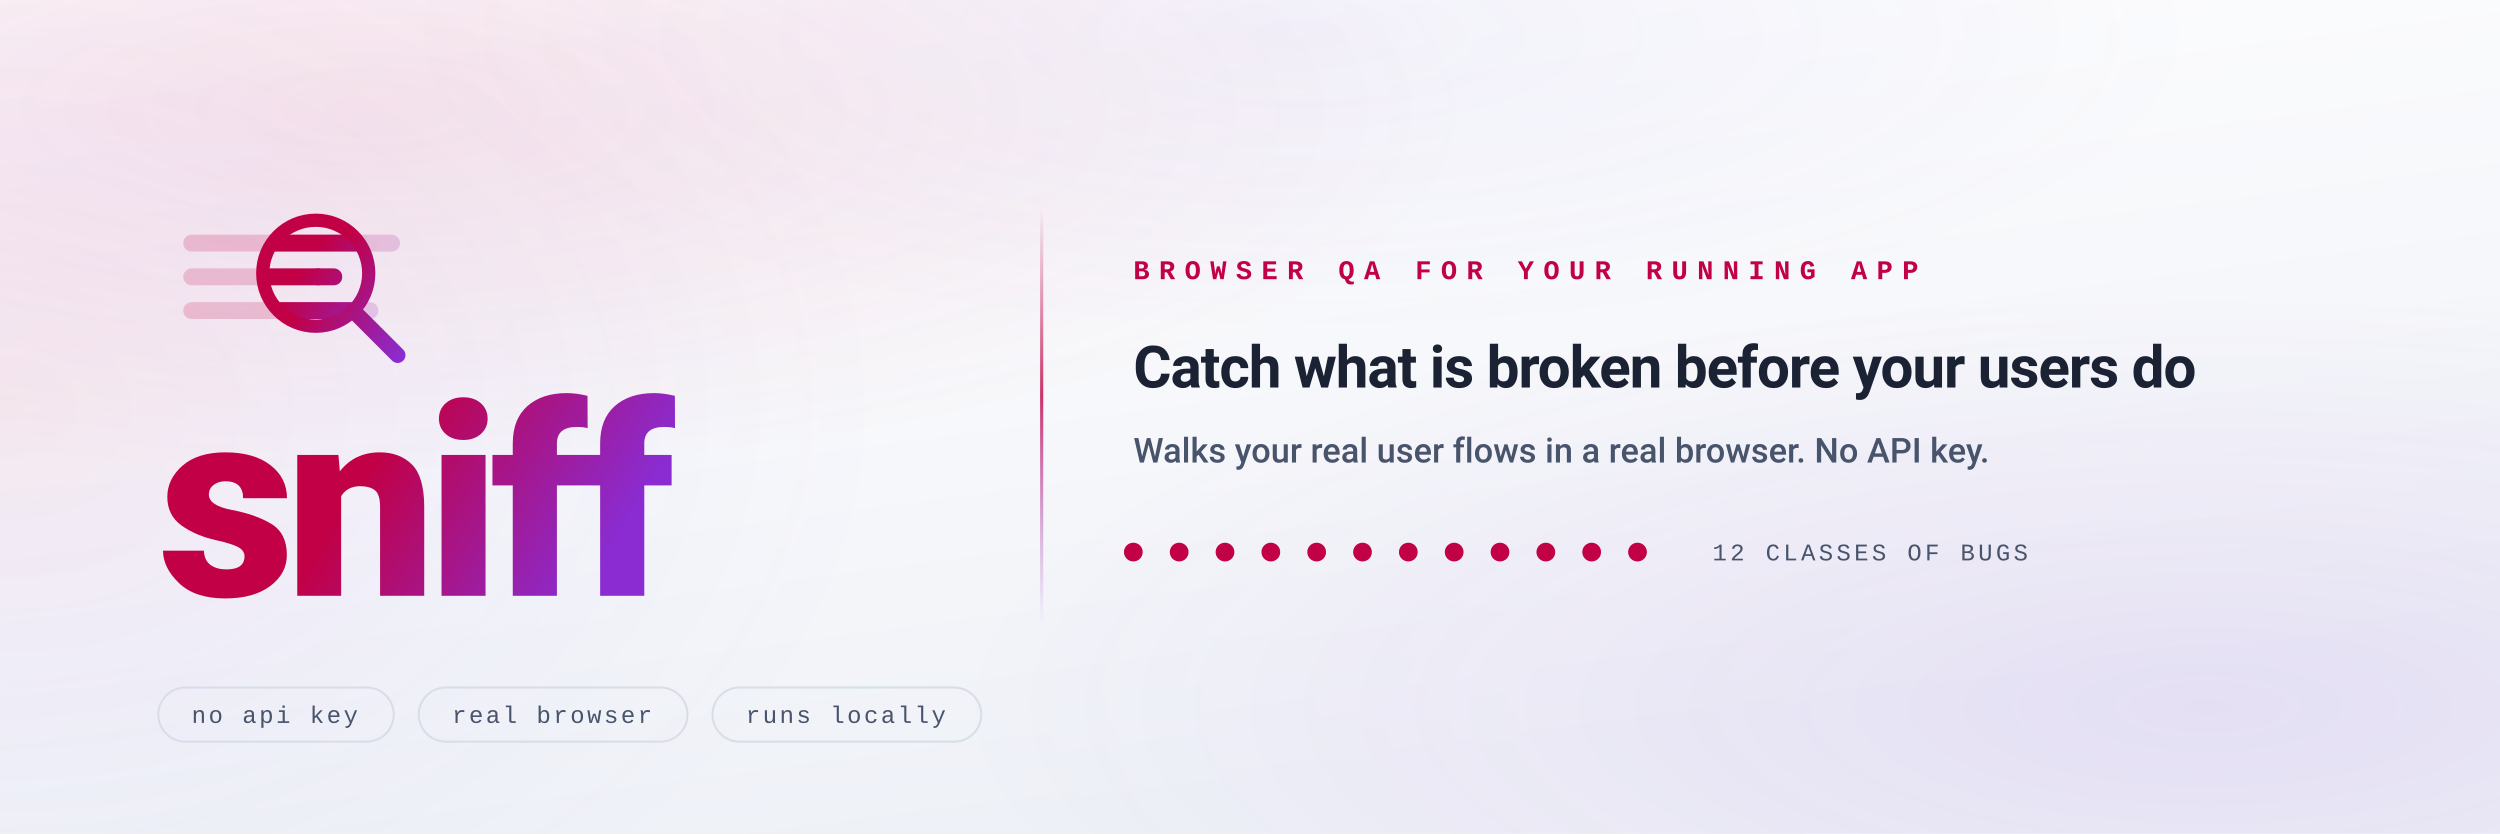
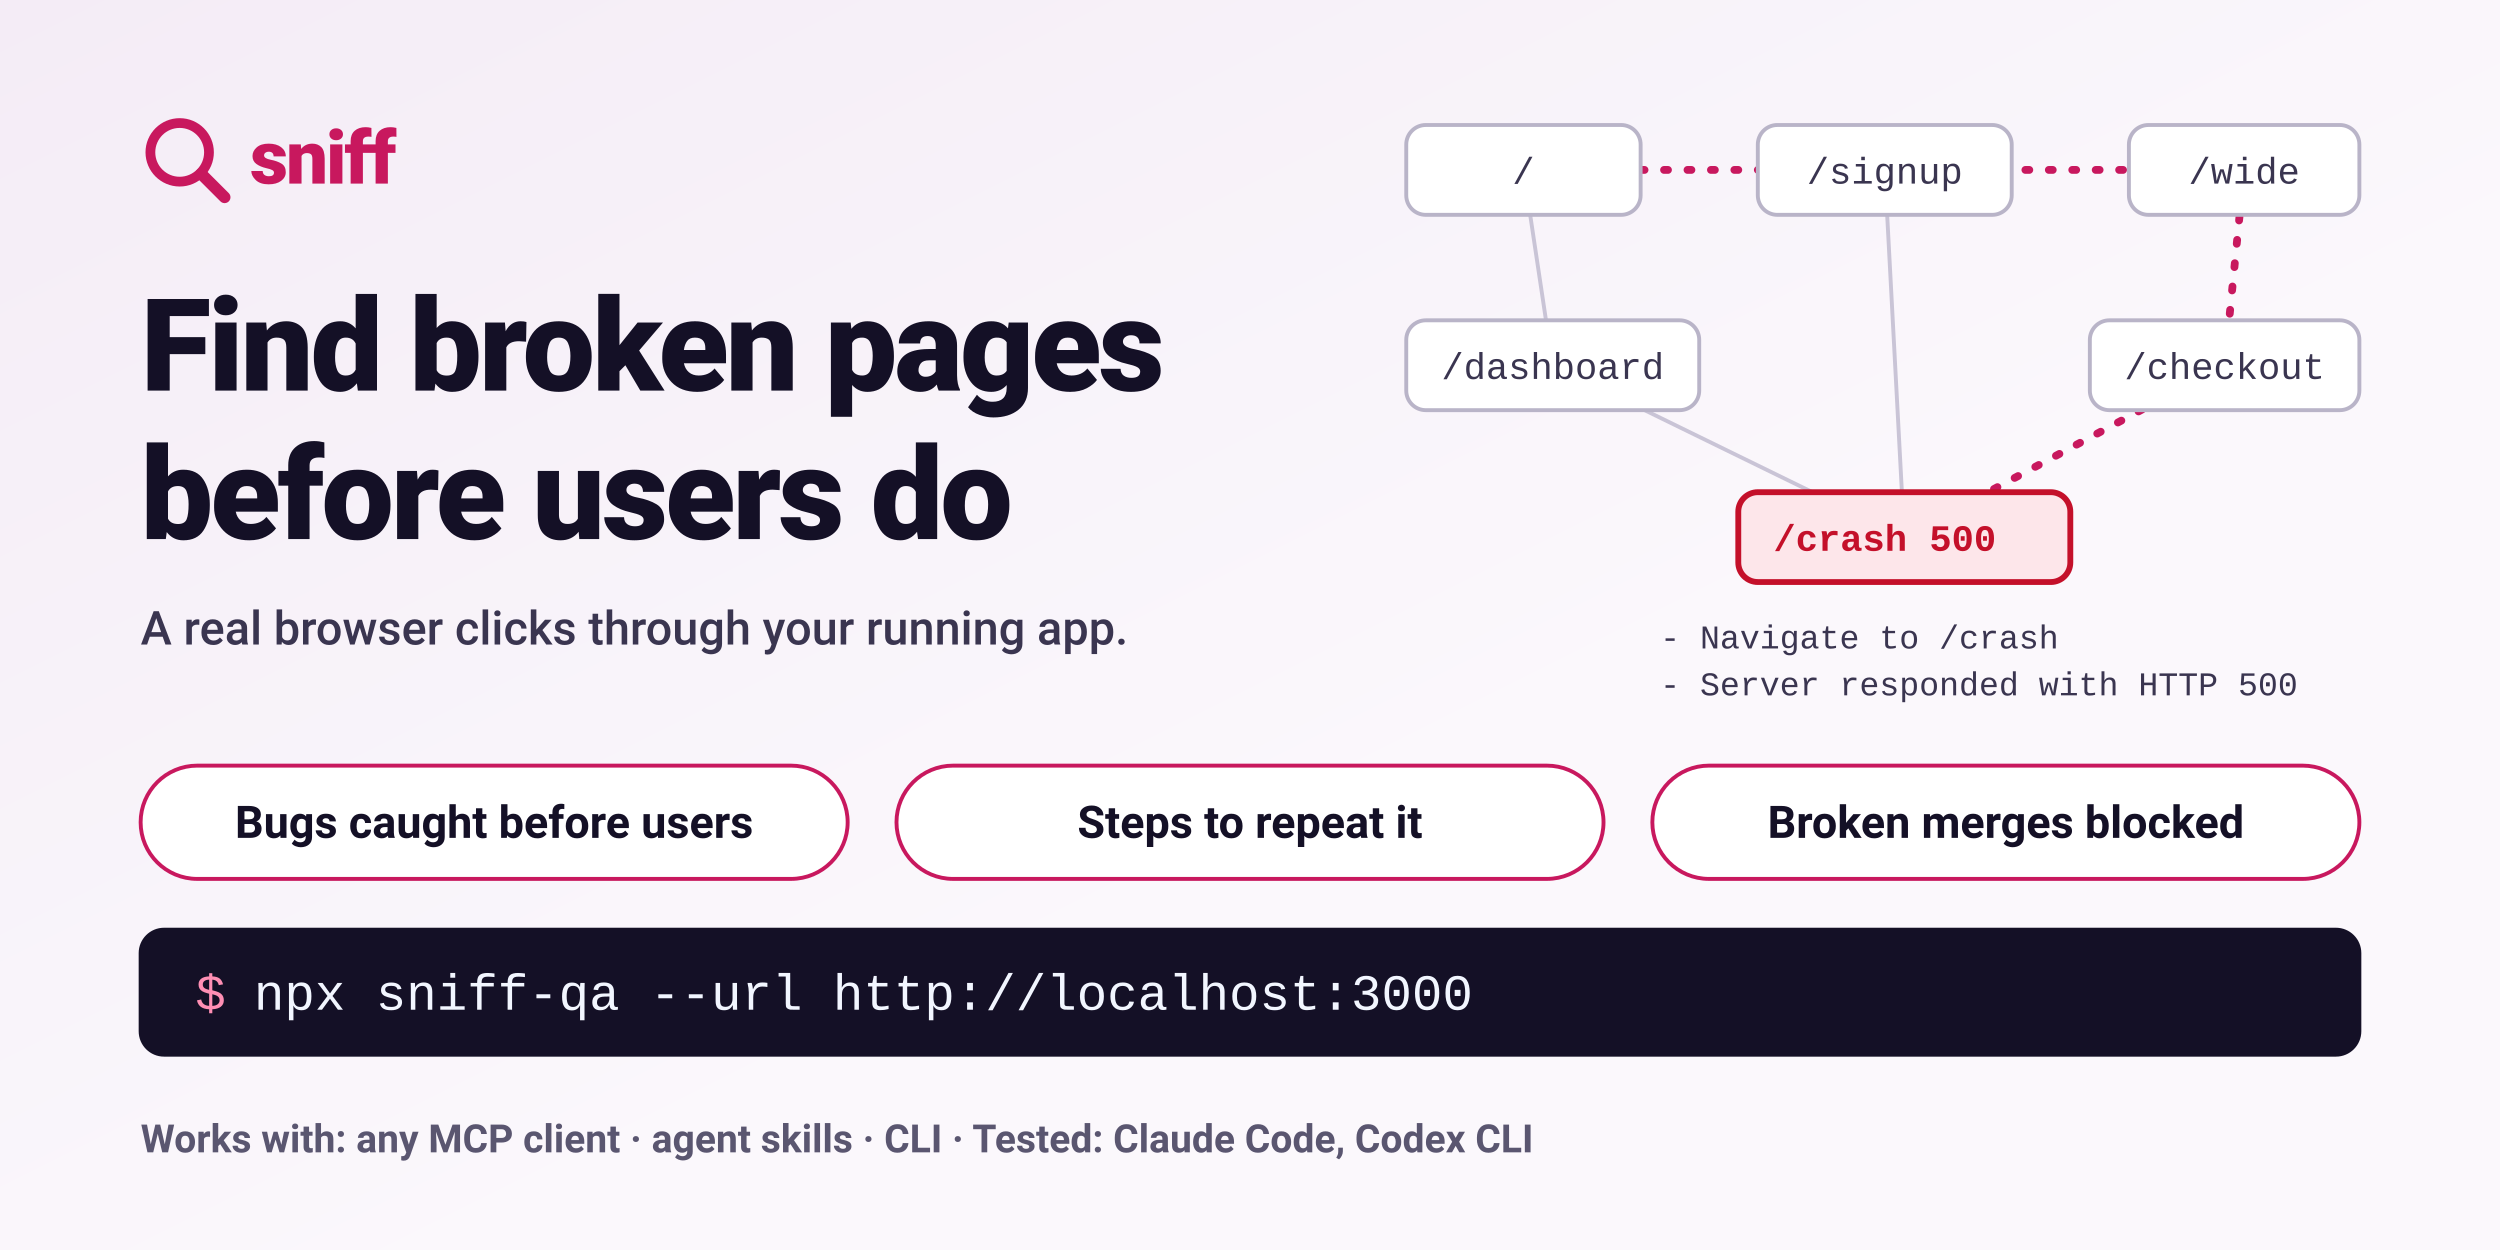
- <svg xmlns="http://www.w3.org/2000/svg" viewBox="0 0 1200 400" fill="none" role="img" aria-label="sniff, browser QA for your running app: catch what is broken before your users do">
+ <svg xmlns="http://www.w3.org/2000/svg" viewBox="0 0 1280 640" width="1280" height="640" role="img" aria-label="sniff. Find broken pages before users do. A map of app pages: the browser walk reaches /crash, which returns HTTP 500, with its two repro steps. Bugs caught before users, steps to repeat it, broken merges blocked. Command: npx sniff-qa --url http://localhost:3000. Works with any MCP client, agent skills and the CLI.">
  <defs>
-     <linearGradient id="sf-ground" x1="0" y1="0" x2="0.4" y2="1">
-       <stop offset="0%" stop-color="#FFFFFF" />
-       <stop offset="55%" stop-color="#F7F8FB" />
-       <stop offset="100%" stop-color="#EEF1F7" />
-     </linearGradient>
-     <radialGradient id="sf-bloomA" cx="0.15" cy="0.13" r="0.44">
-       <stop offset="0%" stop-color="#C10045" stop-opacity="0.10" />
-       <stop offset="100%" stop-color="#C10045" stop-opacity="0" />
-     </radialGradient>
-     <radialGradient id="sf-bloomB" cx="0.88" cy="0.85" r="0.50">
-       <stop offset="0%" stop-color="#8A2CD1" stop-opacity="0.09" />
-       <stop offset="100%" stop-color="#8A2CD1" stop-opacity="0" />
-     </radialGradient>
-     <radialGradient id="sf-bloomC" cx="0.52" cy="0.04" r="0.36">
-       <stop offset="0%" stop-color="#5D4BD1" stop-opacity="0.06" />
-       <stop offset="100%" stop-color="#5D4BD1" stop-opacity="0" />
-     </radialGradient>
-     <radialGradient id="sf-wash" cx="0.5" cy="0.5" r="0.5">
-       <stop offset="0%" stop-color="#C10045" stop-opacity="0.07" />
-       <stop offset="42%" stop-color="#8A2CD1" stop-opacity="0.043" />
-       <stop offset="76%" stop-color="#5D4BD1" stop-opacity="0.016" />
-       <stop offset="100%" stop-color="#5D4BD1" stop-opacity="0" />
-     </radialGradient>
-     <clipPath id="sf-frame">
-       <rect width="1200" height="400" />
-     </clipPath>
-     <linearGradient id="sf-rule" gradientUnits="userSpaceOnUse" x1="500" y1="100" x2="500" y2="300">
-       <stop offset="0%" stop-color="#C10045" stop-opacity="0" />
-       <stop offset="45%" stop-color="#C10045" stop-opacity="0.8" />
-       <stop offset="100%" stop-color="#8A2CD1" stop-opacity="0" />
-     </linearGradient>
-     <linearGradient id="sf-ink" gradientUnits="userSpaceOnUse" x1="40" y1="88" x2="200" y2="200">
-       <stop class="sfk1" offset="0%" stop-color="#C10045" />
-       <stop class="sfk2" offset="52%" stop-color="#C10045" />
-       <stop class="sfk3" offset="100%" stop-color="#8A2CD1" />
-     </linearGradient>
-     <clipPath id="sf-lens" clipPathUnits="userSpaceOnUse">
-       <circle cx="128" cy="130" r="41" />
-     </clipPath>
-     <linearGradient id="sf-word" x1="0" y1="0" x2="1" y2="0.25">
-       <stop class="sfk1" offset="0%" stop-color="#C10045" />
-       <stop class="sfk2" offset="46%" stop-color="#C10045" />
-       <stop class="sfk3" offset="100%" stop-color="#8A2CD1" />
+     <linearGradient id="bg" x1="0" y1="0" x2="1" y2="1">
+       <stop offset="0%" stop-color="#F4ECF6" />
+       <stop offset="60%" stop-color="#FBF8FC" />
    </linearGradient>
  </defs>
  <style>
-     .disp { font-family: system-ui, -apple-system, 'Segoe UI', Roboto, 'Helvetica Neue', Arial, sans-serif; }
+     .sans { font-family: system-ui, -apple-system, 'Segoe UI', Roboto, 'Helvetica Neue', Arial, sans-serif; }
    .mono { font-family: ui-monospace, SFMono-Regular, 'SF Mono', Menlo, Consolas, 'Liberation Mono', monospace; }
-     .eyebrow { font-size: 13px; font-weight: 600; letter-spacing: 4.5px; fill: #C10045; }
-     .head    { font-size: 28px; font-weight: 700; fill: #1A2233; letter-spacing: -0.5px; }
-     .sub     { font-size: 16.5px; font-weight: 500; fill: #48546B; }
-     .tag     { font-size: 11.5px; letter-spacing: 1.6px; fill: #48546B; }
-     .chip    { font-size: 11.5px; letter-spacing: 1.2px; fill: #48546B; }
-     @keyframes sf-breathe { 0%,100% { opacity:0.72; } 50% { opacity:1; } }
-     .sfbloom { animation: sf-breathe 11s ease-in-out infinite; }
-     @keyframes sf-sweep { 0% { transform: translateX(-360px); } 100% { transform: translateX(1560px); } }
-     .sfwash { animation: sf-sweep 17s cubic-bezier(.5,0,.5,1) infinite; }
-     @keyframes sf-pip { 0%,100% { opacity: 0.5; } 50% { opacity: 1; } }
-     .sfp1 { animation: sf-pip 5s ease-in-out infinite 0.0s; }
-     .sfp2 { animation: sf-pip 5s ease-in-out infinite 0.35s; }
-     .sfp3 { animation: sf-pip 5s ease-in-out infinite 0.7s; }
-     .sfp4 { animation: sf-pip 5s ease-in-out infinite 1.05s; }
-     .sfp5 { animation: sf-pip 5s ease-in-out infinite 1.4s; }
-     .sfp6 { animation: sf-pip 5s ease-in-out infinite 1.75s; }
-     .sfp7 { animation: sf-pip 5s ease-in-out infinite 2.1s; }
-     .sfp8 { animation: sf-pip 5s ease-in-out infinite 2.45s; }
-     .sfp9 { animation: sf-pip 5s ease-in-out infinite 2.8s; }
-     .sfp10 { animation: sf-pip 5s ease-in-out infinite 3.15s; }
-     .sfp11 { animation: sf-pip 5s ease-in-out infinite 3.5s; }
-     .sfp12 { animation: sf-pip 5s ease-in-out infinite 3.85s; }
-     @keyframes sf-scan { 0%,100% { transform: translateX(-48px); } 50% { transform: translateX(48px); } }
-     @keyframes sf-scani { 0%,100% { transform: translateX(48px); } 50% { transform: translateX(-48px); } }
-     /* base transform parks the lens over the flagged row, so the resting frame is the
-        "found it" state rather than an arbitrary point of the sweep */
-     .sfscan  { transform: translateX(20px);  animation: sf-scan 7s ease-in-out infinite; }
-     .sfscani { transform: translateX(-20px); animation: sf-scani 7s ease-in-out infinite; }
-     @keyframes sf-flare { 0%,100% { opacity: 0.45; } 50% { opacity: 1; } }
-     .sfflare { animation: sf-flare 3.5s ease-in-out infinite; }
-     @keyframes sf-k1 { 0%,100% { stop-color:#C10045; } 50% { stop-color:#8A2CD1; } }
-     @keyframes sf-k2 { 0%,100% { stop-color:#C10045; } 50% { stop-color:#C10045; } }
-     @keyframes sf-k3 { 0%,100% { stop-color:#8A2CD1; } 50% { stop-color:#5D4BD1; } }
-     .sfk1 { animation: sf-k1 14s ease-in-out infinite; }
-     .sfk2 { animation: sf-k2 14s ease-in-out infinite; }
-     .sfk3 { animation: sf-k3 14s ease-in-out infinite; }
-     @media (prefers-reduced-motion: reduce) { * { animation: none !important; } }
  </style>
-   <rect width="1200" height="400" fill="url(#sf-ground)" />
-   <g class="sfbloom">
-     <rect width="1200" height="400" fill="url(#sf-bloomA)" />
-     <rect width="1200" height="400" fill="url(#sf-bloomB)" />
-     <rect width="1200" height="400" fill="url(#sf-bloomC)" />
+   <rect width="1280" height="640" fill="url(#bg)" />
+   <g transform="translate(72,58)">
+     <circle cx="20" cy="20" r="15" fill="none" stroke="#C8185E" stroke-width="5" />
+     <line x1="31" y1="31" x2="43" y2="43" stroke="#C8185E" stroke-width="6" stroke-linecap="round" />
  </g>
-   <g clip-path="url(#sf-frame)">
-     <g transform="translate(0,196)">
-       <ellipse class="sfwash" cx="0" cy="0" rx="430" ry="300" fill="url(#sf-wash)" />
-     </g>
+   <text x="128" y="94" class="sans" font-size="38" font-weight="800" letter-spacing="-1" fill="#C8185E">sniff</text>
+   <text x="72" y="200" class="sans" font-size="66" font-weight="800" letter-spacing="-1.5" fill="#141026">Find broken pages</text>
+   <text x="72" y="276" class="sans" font-size="66" font-weight="800" letter-spacing="-1.5" fill="#141026">before users do</text>
+   <text x="72" y="330" class="sans" font-size="24" font-weight="500" fill="#3A3550">A real browser clicks through your running app.</text>
+   <g>
+     <line x1="780" y1="87" x2="795" y2="187" stroke="#C9C4D6" stroke-width="2" />
+     <line x1="795" y1="187" x2="975" y2="275" stroke="#C9C4D6" stroke-width="2" />
+     <line x1="965" y1="87" x2="975" y2="275" stroke="#C9C4D6" stroke-width="2" />
+     <line x1="780" y1="87" x2="965" y2="87" stroke="#C8185E" stroke-width="4" stroke-linecap="round" stroke-dasharray="2 10" />
+     <line x1="965" y1="87" x2="1149" y2="87" stroke="#C8185E" stroke-width="4" stroke-linecap="round" stroke-dasharray="2 10" />
+     <line x1="1149" y1="87" x2="1139" y2="187" stroke="#C8185E" stroke-width="4" stroke-linecap="round" stroke-dasharray="2 10" />
+     <line x1="1139" y1="187" x2="975" y2="275" stroke="#C8185E" stroke-width="4" stroke-linecap="round" stroke-dasharray="2 10" />
+     <rect x="720" y="64" width="120" height="46" rx="10" fill="#FFFFFF" stroke="#B9B4C8" stroke-width="2" />
+     <text x="780" y="94" text-anchor="middle" class="mono" font-size="19" fill="#3A3550">/</text>
+     <rect x="900" y="64" width="130" height="46" rx="10" fill="#FFFFFF" stroke="#B9B4C8" stroke-width="2" />
+     <text x="965" y="94" text-anchor="middle" class="mono" font-size="19" fill="#3A3550">/signup</text>
+     <rect x="1090" y="64" width="118" height="46" rx="10" fill="#FFFFFF" stroke="#B9B4C8" stroke-width="2" />
+     <text x="1149" y="94" text-anchor="middle" class="mono" font-size="19" fill="#3A3550">/wide</text>
+     <rect x="720" y="164" width="150" height="46" rx="10" fill="#FFFFFF" stroke="#B9B4C8" stroke-width="2" />
+     <text x="795" y="194" text-anchor="middle" class="mono" font-size="19" fill="#3A3550">/dashboard</text>
+     <rect x="1070" y="164" width="138" height="46" rx="10" fill="#FFFFFF" stroke="#B9B4C8" stroke-width="2" />
+     <text x="1139" y="194" text-anchor="middle" class="mono" font-size="19" fill="#3A3550">/checkout</text>
+     <rect x="890" y="252" width="170" height="46" rx="10" fill="#FDE6EA" stroke="#C4102A" stroke-width="3" />
+     <text x="908" y="282" class="mono" font-size="19" font-weight="700" fill="#C4102A">/crash  500</text>
+     <text x="850" y="332" class="mono" font-size="17" fill="#3A3550">- Navigate to /crash</text>
+     <text x="850" y="356" class="mono" font-size="17" fill="#3A3550">- Server responded with HTTP 500</text>
  </g>
-   <g transform="translate(66,56) scale(0.5781)">
-     <g opacity="0.19" fill="url(#sf-ink)">
-       <rect x="38" y="98" width="180" height="14" rx="7" />
-       <rect x="38" y="126" width="132" height="14" rx="7" />
-       <rect x="38" y="154" width="162" height="14" rx="7" />
-       <circle cx="150" cy="133" r="7" />
-     </g>
-     <g class="sfscan">
-       <g clip-path="url(#sf-lens)">
-         <g class="sfscani" fill="url(#sf-ink)">
-           <rect x="38" y="98" width="180" height="14" rx="7" />
-           <rect x="38" y="126" width="132" height="14" rx="7" />
-           <rect x="38" y="154" width="162" height="14" rx="7" />
-         </g>
-       </g>
-     </g>
-     <g class="sfflare" fill="url(#sf-ink)">
-       <circle cx="150" cy="133" r="7" />
-     </g>
-     <g class="sfscan">
-       <g>
-         <line x1="159" y1="161" x2="196" y2="198" stroke="url(#sf-ink)" stroke-width="13" stroke-linecap="round" />
-         <circle cx="128" cy="130" r="44" fill="none" stroke="url(#sf-ink)" stroke-width="11" />
-       </g>
-     </g>
-   </g>
-   <g>
-     <text class="disp" x="76" y="286" font-size="128" font-weight="800" letter-spacing="-4.5" fill="url(#sf-word)">sniff</text>
-   </g>
-   <line x1="500" y1="100" x2="500" y2="300" stroke="url(#sf-rule)" stroke-width="1.5" />
-   <g transform="translate(544,0)">
-     <text class="mono eyebrow" x="0" y="134">BROWSER QA FOR YOUR RUNNING APP</text>
-     <text class="disp head" x="0" y="186">Catch what is broken before your users do</text>
-     <text class="disp sub" x="0" y="222">Walks your real user flows in a real browser. No API key.</text>
-     <g transform="translate(0,265)">
-       <g class="sfp1">
-         <circle cx="0" cy="0" r="4.5" fill="#C10045" />
-       </g>
-       <g class="sfp2">
-         <circle cx="22" cy="0" r="4.5" fill="#C10045" />
-       </g>
-       <g class="sfp3">
-         <circle cx="44" cy="0" r="4.5" fill="#C10045" />
-       </g>
-       <g class="sfp4">
-         <circle cx="66" cy="0" r="4.5" fill="#C10045" />
-       </g>
-       <g class="sfp5">
-         <circle cx="88" cy="0" r="4.5" fill="#C10045" />
-       </g>
-       <g class="sfp6">
-         <circle cx="110" cy="0" r="4.5" fill="#C10045" />
-       </g>
-       <g class="sfp7">
-         <circle cx="132" cy="0" r="4.5" fill="#C10045" />
-       </g>
-       <g class="sfp8">
-         <circle cx="154" cy="0" r="4.5" fill="#C10045" />
-       </g>
-       <g class="sfp9">
-         <circle cx="176" cy="0" r="4.5" fill="#C10045" />
-       </g>
-       <g class="sfp10">
-         <circle cx="198" cy="0" r="4.5" fill="#C10045" />
-       </g>
-       <g class="sfp11">
-         <circle cx="220" cy="0" r="4.5" fill="#C10045" />
-       </g>
-       <g class="sfp12">
-         <circle cx="242" cy="0" r="4.5" fill="#C10045" />
-       </g>
-       <text class="mono tag" x="278" y="4">12 CLASSES OF BUGS</text>
-     </g>
-   </g>
-   <g transform="translate(76,330)">
-     <rect x="0" y="0" width="113" height="26" rx="13" fill="none" stroke="#D8DEE9" stroke-width="1" />
-     <text class="mono chip" x="16" y="17">no api key</text>
-     <rect x="125" y="0" width="129" height="26" rx="13" fill="none" stroke="#D8DEE9" stroke-width="1" />
-     <text class="mono chip" x="141" y="17">real browser</text>
-     <rect x="266" y="0" width="129" height="26" rx="13" fill="none" stroke="#D8DEE9" stroke-width="1" />
-     <text class="mono chip" x="282" y="17">runs locally</text>
-   </g>
+   <rect x="72" y="392" width="362" height="58" rx="29" fill="#FFFFFF" stroke="#C8185E" stroke-width="2" />
+   <text x="253" y="429" text-anchor="middle" class="sans" font-size="23" font-weight="700" fill="#141026">Bugs caught before users</text>
+   <rect x="459" y="392" width="362" height="58" rx="29" fill="#FFFFFF" stroke="#C8185E" stroke-width="2" />
+   <text x="640" y="429" text-anchor="middle" class="sans" font-size="23" font-weight="700" fill="#141026">Steps to repeat it</text>
+   <rect x="846" y="392" width="362" height="58" rx="29" fill="#FFFFFF" stroke="#C8185E" stroke-width="2" />
+   <text x="1027" y="429" text-anchor="middle" class="sans" font-size="23" font-weight="700" fill="#141026">Broken merges blocked</text>
+   <rect x="72" y="476" width="1136" height="64" rx="12" fill="#141026" stroke="#141026" stroke-width="2" />
+   <text x="100" y="517" class="mono" font-size="26" fill="#FF8FB4">$</text>
+   <text x="130" y="517" class="mono" font-size="26" fill="#F2F6FF">npx sniff-qa --url http://localhost:3000</text>
+   <text x="72" y="590" class="sans" font-size="20" font-weight="600" fill="#5A5670">Works with: any MCP client · agent skills · CLI · Tested: Claude Code, Codex CLI</text>
</svg>
